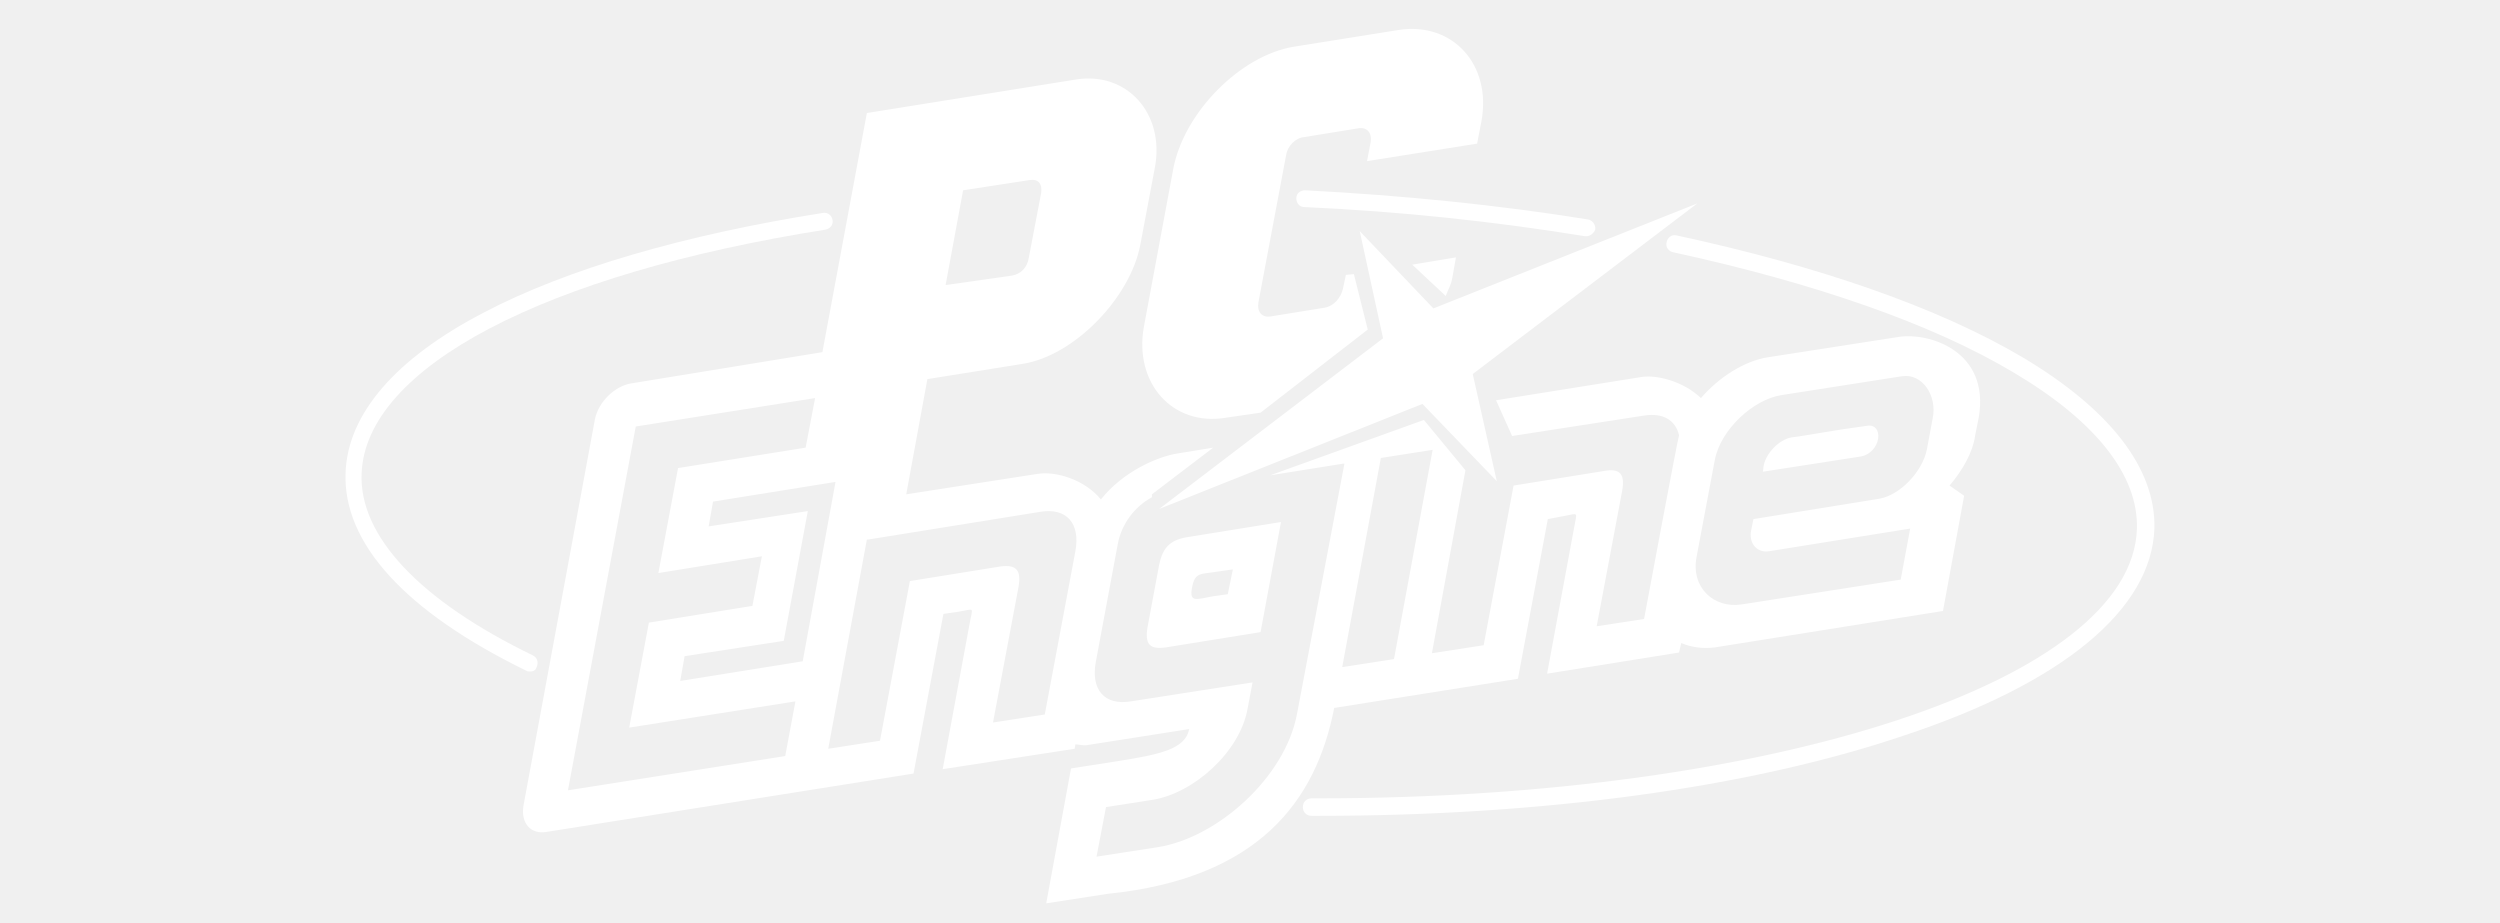
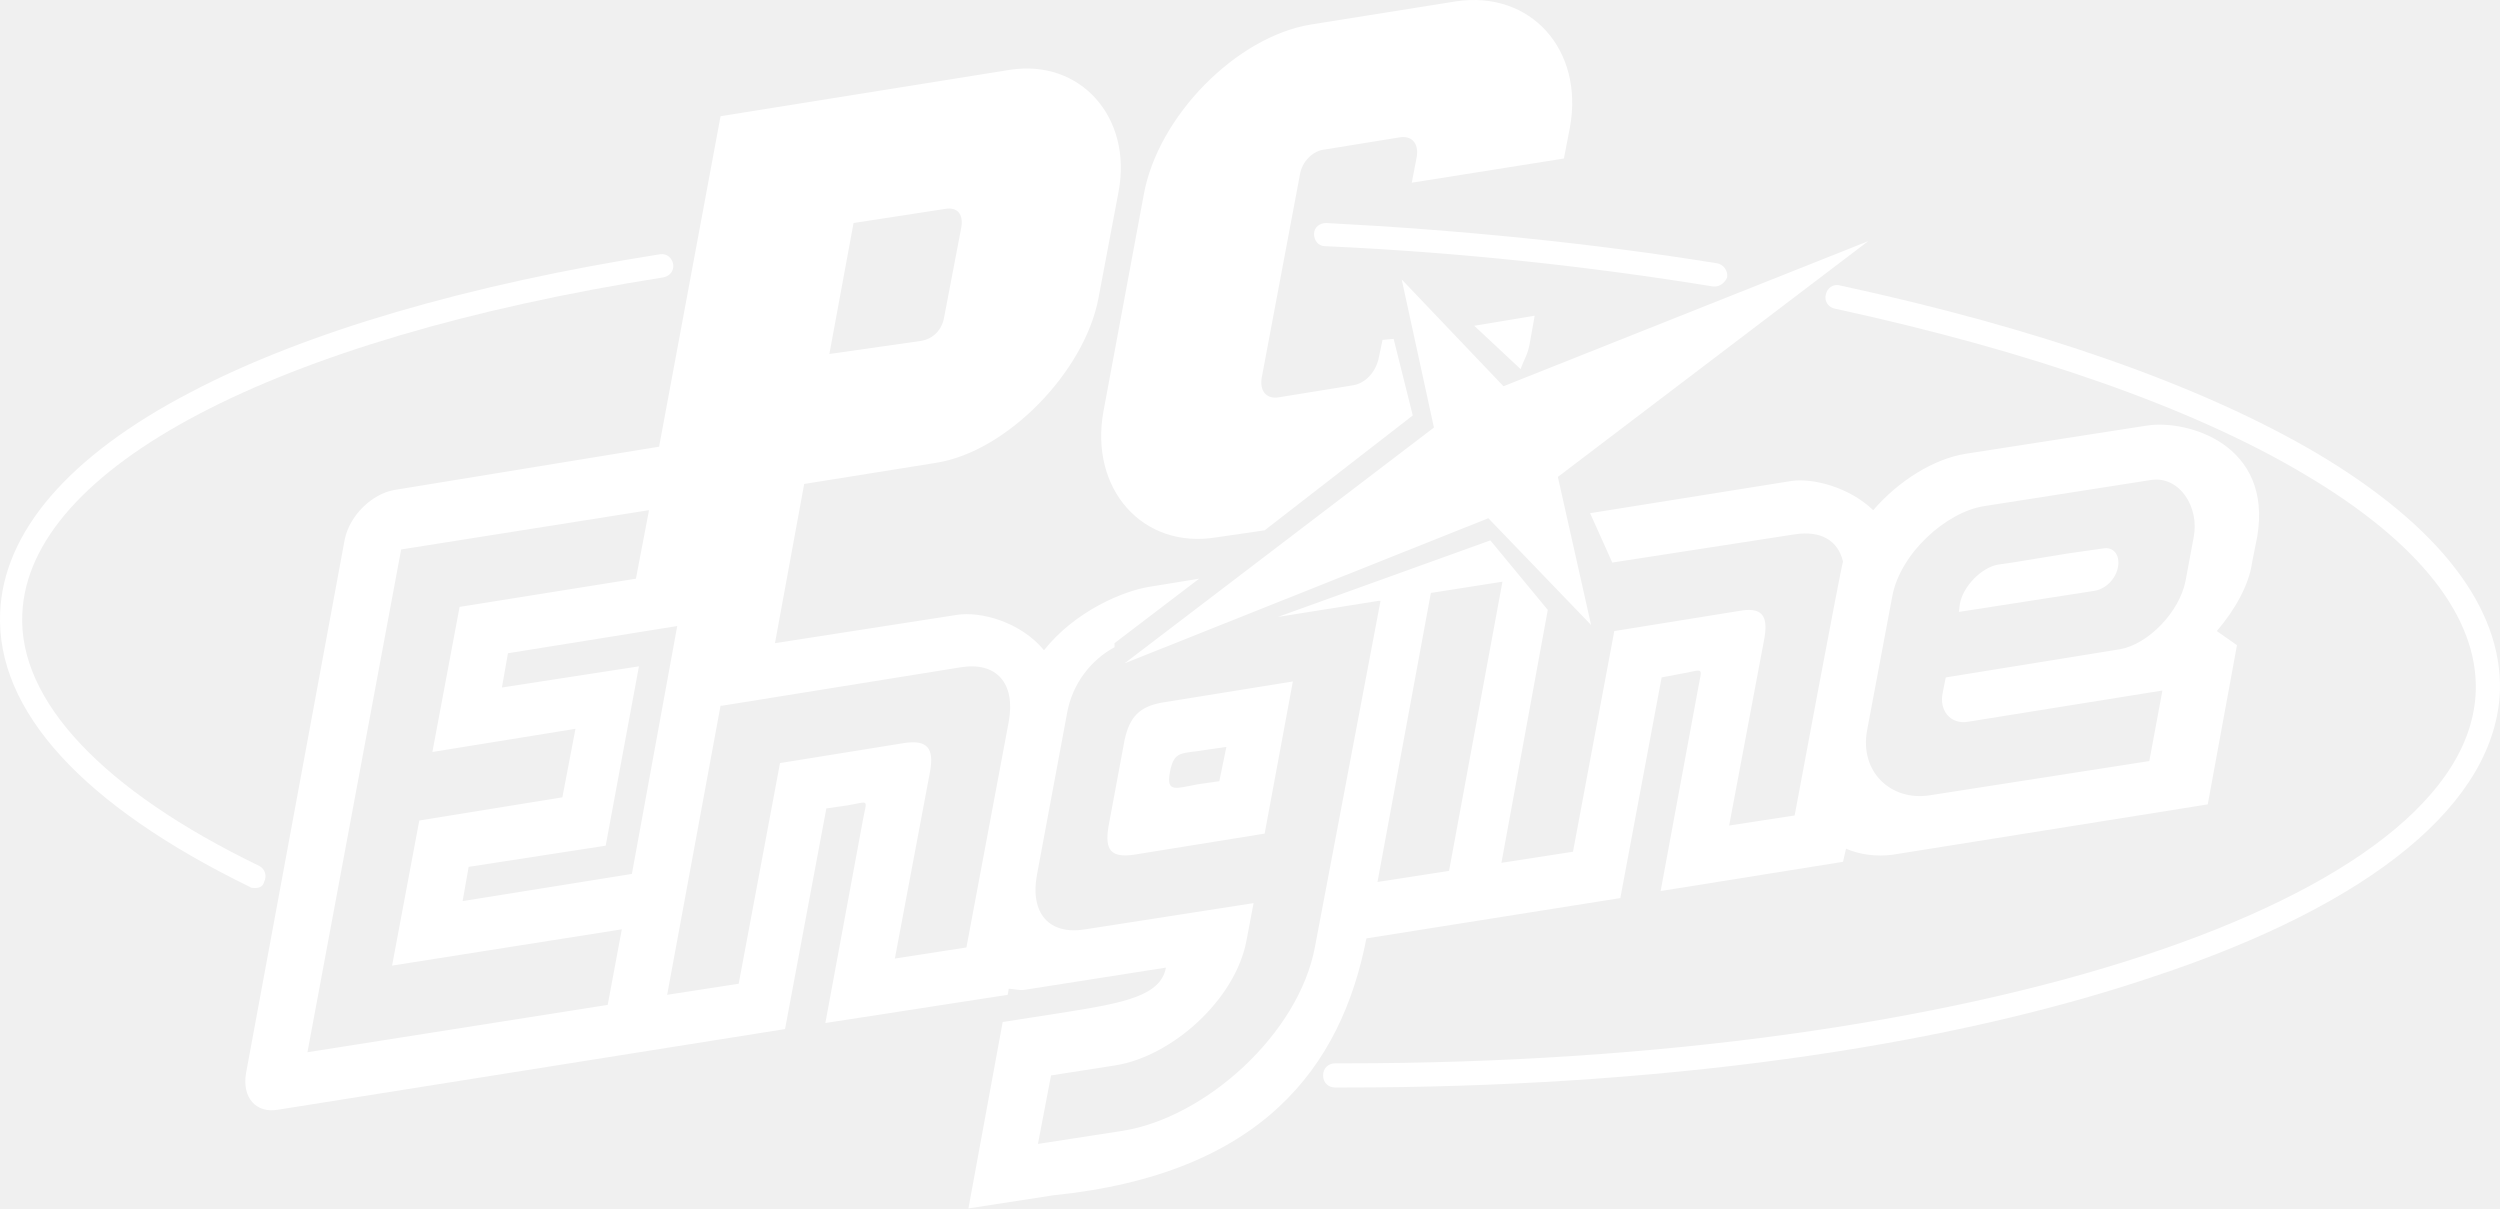
- <svg xmlns="http://www.w3.org/2000/svg" version="1.0" id="Capa_1" x="0px" y="0px" width="342.9px" height="126.5px" viewBox="0 0 342.9 126.5" enable-background="new 0 0 342.9 126.5" xml:space="preserve">
-   <g>
-     <g>
-       <path fill="#FFFFFF" d="M72.7,92.1c-0.2,0-0.4,0-0.5-0.1C55.6,83.9,47,74.5,47.4,64.8c0.3-8,6.8-15.6,18.9-21.9    c11.4-6,27.6-10.7,46.6-13.7c0.7-0.1,1.2,0.4,1.3,1c0.1,0.7-0.4,1.2-1,1.3c-38.6,6.1-63,18.9-63.6,33.4c-0.4,8.6,8,17.5,23.5,25    c0.6,0.3,0.8,1,0.5,1.6C73.5,91.9,73.2,92.1,72.7,92.1z" />
+ <svg xmlns="http://www.w3.org/2000/svg" version="1.0" id="Capa_1" x="0px" y="0px" width="248.118" height="119.932" viewBox="0 0 248.118 119.932" enable-background="new 0 0 342.9 126.5" xml:space="preserve">
+   <defs id="defs333" />
+   <g id="g328" transform="translate(-47.38666,-3.967718)">
+     <g id="g306">
+       <path d="m 72.7,92.1 c -0.2,0 -0.4,0 -0.5,-0.1 C 55.6,83.9 47,74.5 47.4,64.8 c 0.3,-8 6.8,-15.6 18.9,-21.9 11.4,-6 27.6,-10.7 46.6,-13.7 0.7,-0.1 1.2,0.4 1.3,1 0.1,0.7 -0.4,1.2 -1,1.3 -38.6,6.1 -63,18.9 -63.6,33.4 -0.4,8.6 8,17.5 23.5,25 0.6,0.3 0.8,1 0.5,1.6 -0.1,0.4 -0.4,0.6 -0.9,0.6 z" id="path304" style="fill:#ffffff" />
    </g>
-     <g>
-       <path fill="#FFFFFF" d="M217.6,32.4c0,0-0.1,0-0.2,0c-12.3-2-25.2-3.4-38.5-4c-0.7,0-1.1-0.6-1.1-1.2c0-0.7,0.6-1.1,1.2-1.1    c13.4,0.7,26.4,2,38.8,4c0.6,0.1,1.1,0.7,1,1.4C218.6,32,218.1,32.4,217.6,32.4z" />
+     <g id="g310">
+       <path d="m 217.6,32.4 c 0,0 -0.1,0 -0.2,0 -12.3,-2 -25.2,-3.4 -38.5,-4 -0.7,0 -1.1,-0.6 -1.1,-1.2 0,-0.7 0.6,-1.1 1.2,-1.1 13.4,0.7 26.4,2 38.8,4 0.6,0.1 1.1,0.7 1,1.4 -0.2,0.5 -0.7,0.9 -1.2,0.9 z" id="path308" style="fill:#ffffff" />
    </g>
-     <g>
-       <path fill="#FFFFFF" d="M180.9,111.9c-0.3,0-0.7,0-1,0c-0.7,0-1.2-0.5-1.2-1.2s0.5-1.2,1.2-1.2l0,0c0.3,0,0.7,0,1,0    c62.4,0,111.6-16.2,112.2-37c0.2-7.3-5.6-14.7-16.9-21.4c-11.2-6.7-27.4-12.3-46.7-16.5c-0.6-0.1-1.1-0.7-0.9-1.4    c0.1-0.6,0.7-1.1,1.4-0.9c19.5,4.2,35.9,9.9,47.4,16.7c12.1,7.2,18.3,15.3,18.1,23.5c-0.4,11.1-12.6,21.2-34.4,28.4    C239.8,108.1,211.4,111.9,180.9,111.9z" />
+     <g id="g314">
+       <path d="m 180.9,111.9 c -0.3,0 -0.7,0 -1,0 -0.7,0 -1.2,-0.5 -1.2,-1.2 0,-0.7 0.5,-1.2 1.2,-1.2 v 0 c 0.3,0 0.7,0 1,0 62.4,0 111.6,-16.2 112.2,-37 0.2,-7.3 -5.6,-14.7 -16.9,-21.4 -11.2,-6.7 -27.4,-12.3 -46.7,-16.5 -0.6,-0.1 -1.1,-0.7 -0.9,-1.4 0.1,-0.6 0.7,-1.1 1.4,-0.9 19.5,4.2 35.9,9.9 47.4,16.7 12.1,7.2 18.3,15.3 18.1,23.5 -0.4,11.1 -12.6,21.2 -34.4,28.4 -21.3,7.2 -49.7,11 -80.2,11 z" id="path312" style="fill:#ffffff" />
    </g>
-     <polygon fill="#FFFFFF" points="202,51.3 232.8,27.9 196.6,42.3 186.5,31.7 189.7,46.4 159,69.8 195.1,55.4 205.3,66  " />
-     <g>
-       <path fill="#FFFFFF" d="M163.5,80.6c0.4-2.2,1.2-1.8,3.5-2.2l2.1-0.3l-0.7,3.4l-2.1,0.3C164.1,82.2,163.1,82.7,163.5,80.6z     M159,77.4l-1.6,8.6c-0.4,2.4,0.3,3.1,2.5,2.8l13-2.1l2.8-15.1l-13,2.1C160.5,74.1,159.5,75.1,159,77.4z M241.9,63.9l-0.1,0.8    l13.5-2.1c1.1-0.2,2.1-1.2,2.3-2.4c0.2-1.2-0.5-2-1.5-1.8l-3.5,0.5l-5.5,0.9l-1.4,0.2C244,60.3,242.2,62.2,241.9,63.9z     M147.4,102.7l0.1-0.6c0.5,0,1.1,0.2,1.6,0.1l14-2.2c-0.5,2.8-4.2,3.5-9.8,4.4l-6.4,1l-3.4,18.5l8.4-1.3    c20.7-2.1,28.6-12.7,31.1-25.5l25.2-4l4.1-21.9l2.1-0.4c2.2-0.4,1.9-0.7,1.5,1.6l-3.7,20l18.1-2.9l0.3-1.3c1.4,0.6,3,0.8,4.6,0.6    l31.3-5l2.9-15.8l-2-1.4c1.8-2.1,3.2-4.6,3.5-6.8l0.5-2.5c1.6-9.3-7-11.7-10.9-11.1l-18,2.8c-3.2,0.5-6.7,2.7-9.2,5.6    c-2.4-2.3-6-3.2-8.1-2.9l-20,3.2l2.2,4.9l18.1-2.8c2.6-0.4,4.3,0.6,4.8,2.7c-0.2,0.5-4.8,25.2-4.8,25.2l-6.5,1l3.5-18.6    c0.4-2.3-0.3-3.1-2.5-2.7l-12.4,2l-4.1,21.9l-7.1,1.1l4.6-25.1l-5.7-6.9l-21.1,7.6l10-1.6h0.2l-6.5,34.3    c-1.6,8.7-10.9,17-19.1,18.3l-8.4,1.3l1.3-6.8l6.4-1c5.6-0.9,11.9-6.5,13-12.4l0.7-3.7l-16.7,2.6c-3.6,0.6-5.5-1.6-4.8-5.4l3-16.1    c0.5-2.8,2.3-5.2,4.7-6.5v-0.4l8.4-6.4l-4.9,0.8c-2.6,0.4-7.4,2.4-10.5,6.3c-2.3-2.8-6.3-3.9-8.7-3.5l-18,2.8l2.9-15.8l13.1-2.1    c7-1.1,14.7-9,16.1-16.3l2-10.6c1.4-7.4-3.8-13.2-10.8-12.1l-28.7,4.6l-6.1,32.8l-26.3,4.3c-2.2,0.4-4.4,2.5-4.9,4.9l-9.8,53    c-0.4,2.4,1,4,3.2,3.6l50.3-8l4.1-21.9l2.1-0.3c2.3-0.4,1.9-0.7,1.5,1.6l-3.7,20L147.4,102.7z M110.1,90.7l-16.8,2.7l0.6-3.4    l13.6-2.1l3.3-17.8l-13.6,2.1l0.6-3.4l16.8-2.7L110.1,90.7z M109.1,96.2l-1.4,7.5l-29.8,4.7l9.3-49.9l24.6-3.9l-1.3,6.8L93,64.2    l-2.7,14.4l14.2-2.3l-1.3,6.8L89,85.4l-2.7,14.4L109.1,96.2z M143.3,98l-7.1,1.1l3.5-18.6c0.4-2.3-0.3-3.1-2.5-2.8l-12.4,2    l-4.1,21.9l-7.1,1.1l5.3-28.7h0.2l23.6-3.8c3.6-0.6,5.5,1.6,4.8,5.4L143.3,98z M189.5,62.8l7-1.1l-5.3,28.7l-7.1,1.1l5.3-28.7    H189.5z M232.7,76.4l2.5-13.3c0.8-4.2,5.3-8.3,9.1-8.9l16.6-2.6c2.8-0.4,4.8,2.7,4.2,5.7l-0.8,4.3c-0.6,3.1-3.7,6.3-6.5,6.8    l-17.3,2.8l-0.3,1.5c-0.4,1.8,0.8,3.2,2.5,2.9l19.3-3.1l-1.3,7l-21.8,3.4C235.1,83.5,231.9,80.6,232.7,76.4z M129.7,39.1l2.4-13    l9.1-1.4c1.2-0.2,1.8,0.5,1.6,1.8l-1.7,8.9c-0.2,1.3-1.1,2.2-2.3,2.4L129.7,39.1z" />
-       <g>
-         <path fill="#FFFFFF" d="M187.6,45.2l-1.9-7.6l-1.1,0.1l-0.4,1.9c-0.3,1.3-1.3,2.4-2.5,2.6l-7.4,1.2c-1.2,0.2-1.9-0.6-1.7-1.9     l3.8-20.2c0.2-1.3,1.3-2.4,2.5-2.5l7.4-1.2c1.2-0.2,1.9,0.6,1.7,1.9l-0.5,2.6l15.1-2.4l0.6-3.1c1.4-7.7-3.9-13.6-11.3-12.5     l-14.4,2.3c-7.4,1.2-15.2,9.1-16.6,16.9l-4,21.5c-1.4,7.7,3.9,13.7,11.2,12.5l4.8-0.7L187.6,45.2z" />
-         <path fill="#FFFFFF" d="M198.3,40.6c0.4-1.1,0.7-1.4,0.9-2.5l0.5-2.8l-6,1L198.3,40.6z" />
+     <polygon points="195.1,55.4 205.3,66 202,51.3 232.8,27.9 196.6,42.3 186.5,31.7 189.7,46.4 159,69.8 " id="polygon316" style="fill:#ffffff" />
+     <g id="g326">
+       <path d="m 163.5,80.6 c 0.4,-2.2 1.2,-1.8 3.5,-2.2 l 2.1,-0.3 -0.7,3.4 -2.1,0.3 c -2.2,0.4 -3.2,0.9 -2.8,-1.2 z M 159,77.4 157.4,86 c -0.4,2.4 0.3,3.1 2.5,2.8 l 13,-2.1 2.8,-15.1 -13,2.1 c -2.2,0.4 -3.2,1.4 -3.7,3.7 z m 82.9,-13.5 -0.1,0.8 13.5,-2.1 c 1.1,-0.2 2.1,-1.2 2.3,-2.4 0.2,-1.2 -0.5,-2 -1.5,-1.8 l -3.5,0.5 -5.5,0.9 -1.4,0.2 c -1.7,0.3 -3.5,2.2 -3.8,3.9 z m -94.5,38.8 0.1,-0.6 c 0.5,0 1.1,0.2 1.6,0.1 l 14,-2.2 c -0.5,2.8 -4.2,3.5 -9.8,4.4 l -6.4,1 -3.4,18.5 8.4,-1.3 c 20.7,-2.1 28.6,-12.7 31.1,-25.5 l 25.2,-4 4.1,-21.9 2.1,-0.4 c 2.2,-0.4 1.9,-0.7 1.5,1.6 l -3.7,20 18.1,-2.9 0.3,-1.3 c 1.4,0.6 3,0.8 4.6,0.6 l 31.3,-5 2.9,-15.8 -2,-1.4 c 1.8,-2.1 3.2,-4.6 3.5,-6.8 l 0.5,-2.5 C 273,48 264.4,45.6 260.5,46.2 l -18,2.8 c -3.2,0.5 -6.7,2.7 -9.2,5.6 -2.4,-2.3 -6,-3.2 -8.1,-2.9 l -20,3.2 2.2,4.9 18.1,-2.8 c 2.6,-0.4 4.3,0.6 4.8,2.7 -0.2,0.5 -4.8,25.2 -4.8,25.2 l -6.5,1 3.5,-18.6 c 0.4,-2.3 -0.3,-3.1 -2.5,-2.7 l -12.4,2 -4.1,21.9 -7.1,1.1 4.6,-25.1 -5.7,-6.9 -21.1,7.6 10,-1.6 h 0.2 l -6.5,34.3 c -1.6,8.7 -10.9,17 -19.1,18.3 l -8.4,1.3 1.3,-6.8 6.4,-1 c 5.6,-0.9 11.9,-6.5 13,-12.4 l 0.7,-3.7 -16.7,2.6 c -3.6,0.6 -5.5,-1.6 -4.8,-5.4 l 3,-16.1 c 0.5,-2.8 2.3,-5.2 4.7,-6.5 v -0.4 l 8.4,-6.4 -4.9,0.8 c -2.6,0.4 -7.4,2.4 -10.5,6.3 -2.3,-2.8 -6.3,-3.9 -8.7,-3.5 l -18,2.8 2.9,-15.8 13.1,-2.1 c 7,-1.1 14.7,-9 16.1,-16.3 l 2,-10.6 c 1.4,-7.4 -3.8,-13.2 -10.8,-12.1 l -28.7,4.6 -6.1,32.8 -26.3,4.3 c -2.2,0.4 -4.4,2.5 -4.9,4.9 l -9.8,53 c -0.4,2.4 1,4 3.2,3.6 l 50.3,-8 4.1,-21.9 2.1,-0.3 c 2.3,-0.4 1.9,-0.7 1.5,1.6 l -3.7,20 z m -37.3,-12 -16.8,2.7 0.6,-3.4 13.6,-2.1 3.3,-17.8 -13.6,2.1 0.6,-3.4 16.8,-2.7 z m -1,5.5 -1.4,7.5 -29.8,4.7 9.3,-49.9 24.6,-3.9 -1.3,6.8 -17.5,2.8 -2.7,14.4 14.2,-2.3 -1.3,6.8 -14.2,2.3 -2.7,14.4 z m 34.2,1.8 -7.1,1.1 3.5,-18.6 c 0.4,-2.3 -0.3,-3.1 -2.5,-2.8 l -12.4,2 -4.1,21.9 -7.1,1.1 5.3,-28.7 h 0.2 l 23.6,-3.8 c 3.6,-0.6 5.5,1.6 4.8,5.4 z m 46.2,-35.2 7,-1.1 -5.3,28.7 -7.1,1.1 5.3,-28.7 z m 43.2,13.6 2.5,-13.3 c 0.8,-4.2 5.3,-8.3 9.1,-8.9 l 16.6,-2.6 c 2.8,-0.4 4.8,2.7 4.2,5.7 l -0.8,4.3 c -0.6,3.1 -3.7,6.3 -6.5,6.8 l -17.3,2.8 -0.3,1.5 c -0.4,1.8 0.8,3.2 2.5,2.9 l 19.3,-3.1 -1.3,7 -21.8,3.4 c -3.8,0.6 -7,-2.3 -6.2,-6.5 z m -103,-37.3 2.4,-13 9.1,-1.4 c 1.2,-0.2 1.8,0.5 1.6,1.8 l -1.7,8.9 c -0.2,1.3 -1.1,2.2 -2.3,2.4 z" id="path318" style="fill:#ffffff" />
+       <g id="g324">
+         <path d="m 187.6,45.2 -1.9,-7.6 -1.1,0.1 -0.4,1.9 c -0.3,1.3 -1.3,2.4 -2.5,2.6 l -7.4,1.2 c -1.2,0.2 -1.9,-0.6 -1.7,-1.9 l 3.8,-20.2 c 0.2,-1.3 1.3,-2.4 2.5,-2.5 l 7.4,-1.2 c 1.2,-0.2 1.9,0.6 1.7,1.9 l -0.5,2.6 15.1,-2.4 0.6,-3.1 C 204.6,8.9 199.3,3 191.9,4.1 l -14.4,2.3 c -7.4,1.2 -15.2,9.1 -16.6,16.9 l -4,21.5 c -1.4,7.7 3.9,13.7 11.2,12.5 l 4.8,-0.7 z" id="path320" style="fill:#ffffff" />
+         <path d="m 198.3,40.6 c 0.4,-1.1 0.7,-1.4 0.9,-2.5 l 0.5,-2.8 -6,1 z" id="path322" style="fill:#ffffff" />
      </g>
    </g>
  </g>
</svg>
